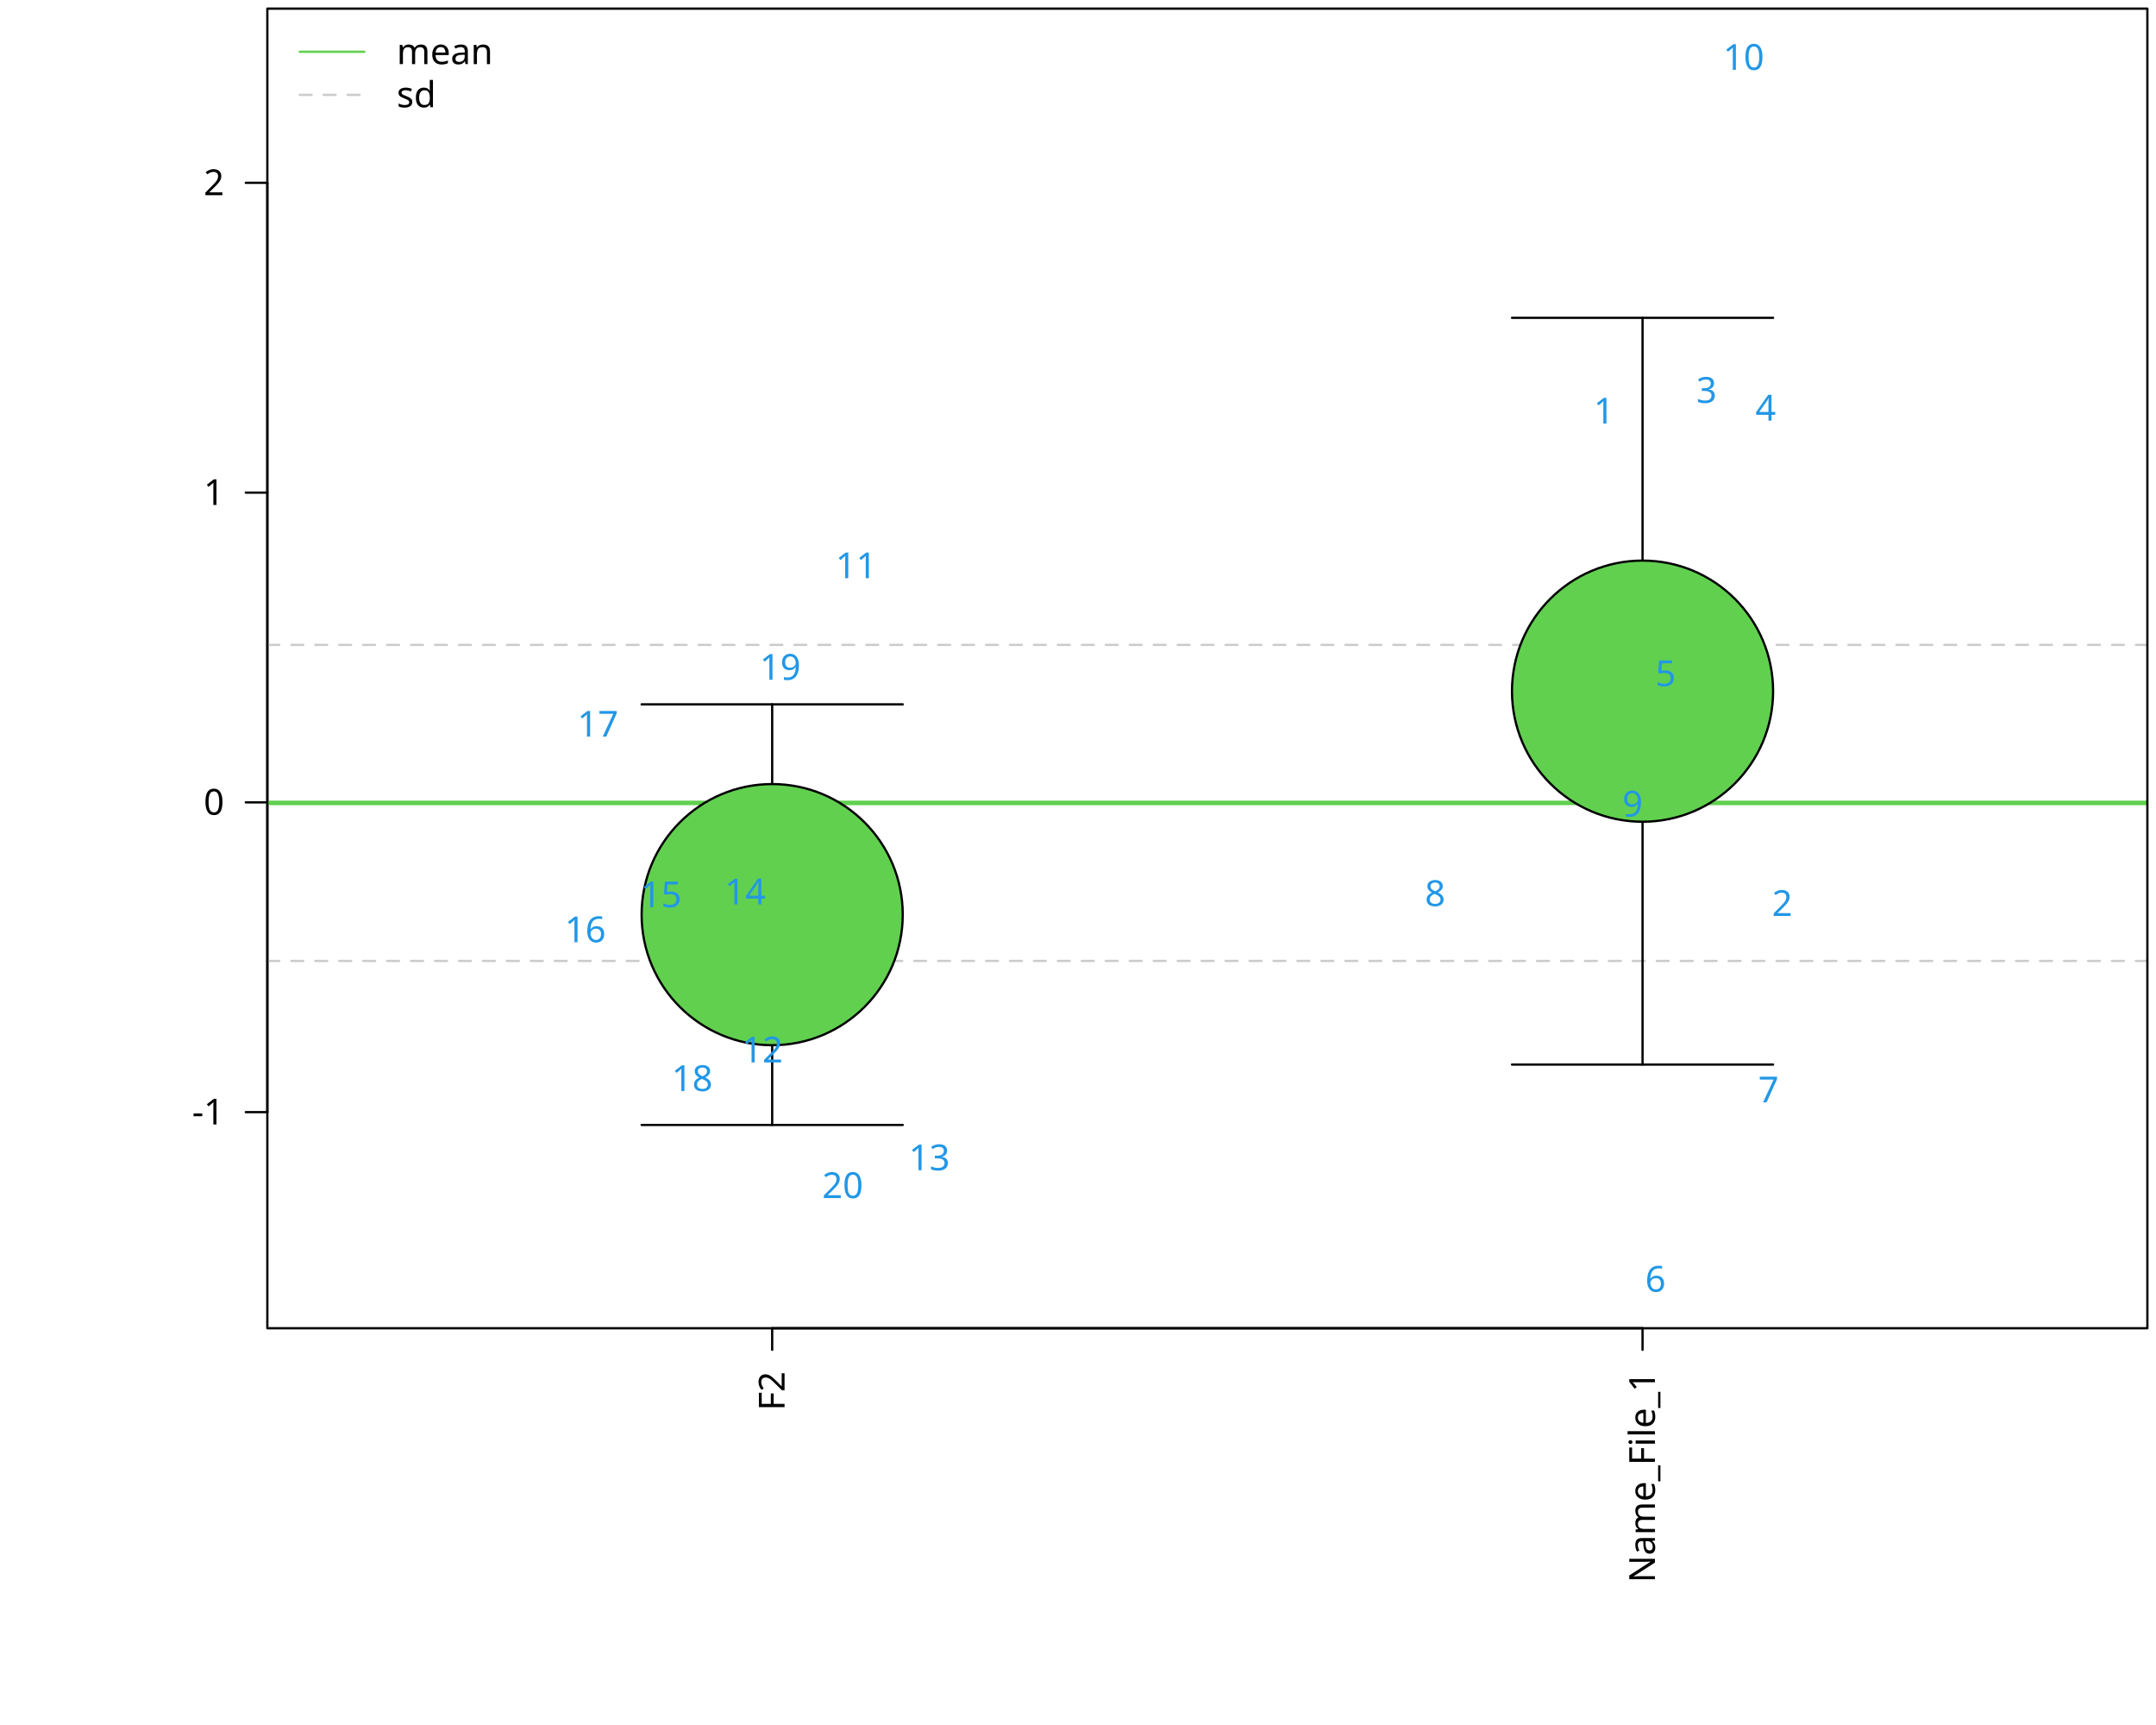
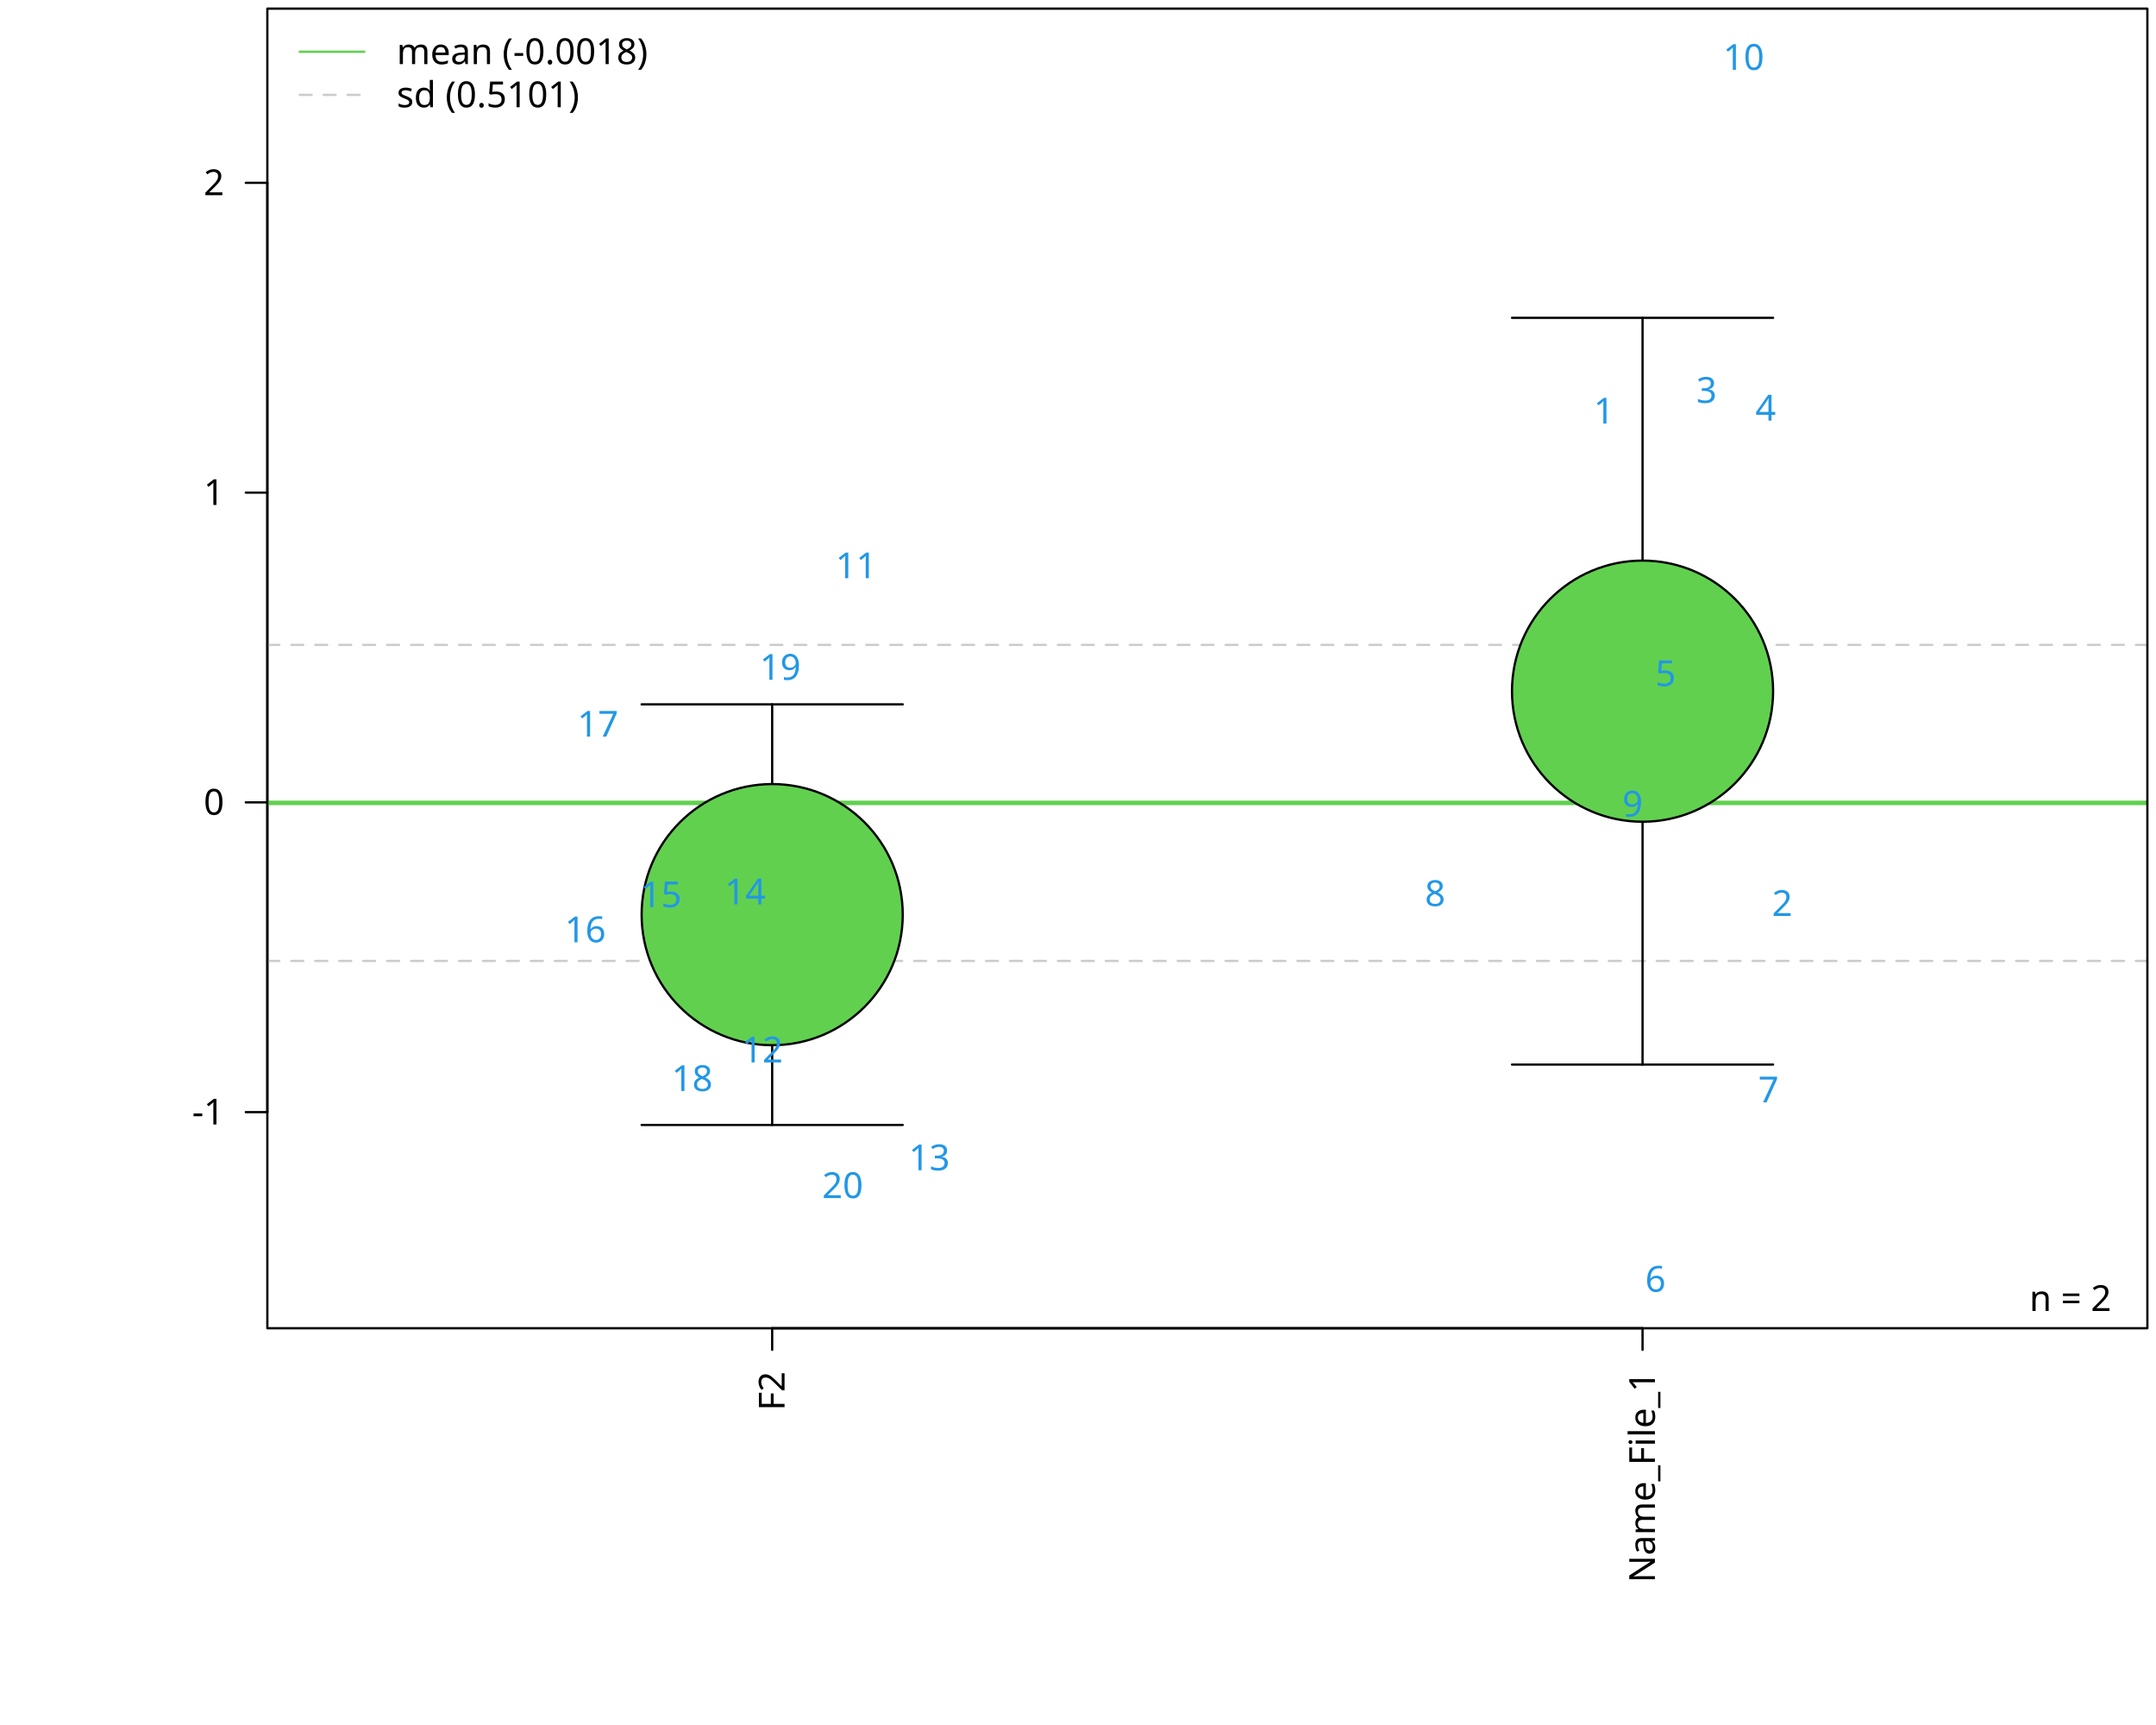
<svg xmlns="http://www.w3.org/2000/svg" class="svglite" data-engine-version="2.0" width="720.00pt" height="576.00pt" viewBox="0 0 720.00 576.00">
  <defs>
    <style type="text/css">
    .svglite line, .svglite polyline, .svglite polygon, .svglite path, .svglite rect, .svglite circle {
      fill: none;
      stroke: #000000;
      stroke-linecap: round;
      stroke-linejoin: round;
      stroke-miterlimit: 10.00;
    }
  </style>
  </defs>
  <rect width="100%" height="100%" style="stroke: none; fill: #FFFFFF;" />
  <defs>
    <clipPath id="cpMC4wMHw3MjAuMDB8MC4wMHw1NzYuMDA=">
      <rect x="0.00" y="0.00" width="720.00" height="576.00" />
    </clipPath>
  </defs>
  <g clip-path="url(#cpMC4wMHw3MjAuMDB8MC4wMHw1NzYuMDA=)">
    <line x1="257.87" y1="443.52" x2="548.53" y2="443.52" style="stroke-width: 0.75;" />
    <line x1="257.87" y1="443.52" x2="257.87" y2="450.72" style="stroke-width: 0.75;" />
    <line x1="548.53" y1="443.52" x2="548.53" y2="450.72" style="stroke-width: 0.75;" />
    <text transform="translate(262.00,457.92) rotate(-90)" text-anchor="end" style="font-size: 12.00px; font-family: sans;" textLength="14.00px" lengthAdjust="spacingAndGlyphs">F2</text>
    <text transform="translate(552.66,457.92) rotate(-90)" text-anchor="end" style="font-size: 12.00px; font-family: sans;" textLength="71.37px" lengthAdjust="spacingAndGlyphs">Name_File_1</text>
    <line x1="89.28" y1="371.35" x2="89.28" y2="61.05" style="stroke-width: 0.75;" />
    <line x1="89.28" y1="371.35" x2="82.08" y2="371.35" style="stroke-width: 0.75;" />
    <line x1="89.28" y1="267.92" x2="82.08" y2="267.92" style="stroke-width: 0.75;" />
    <line x1="89.28" y1="164.49" x2="82.08" y2="164.49" style="stroke-width: 0.75;" />
    <line x1="89.28" y1="61.05" x2="82.08" y2="61.05" style="stroke-width: 0.75;" />
    <text x="74.88" y="375.48" text-anchor="end" style="font-size: 12.00px; font-family: sans;" textLength="10.67px" lengthAdjust="spacingAndGlyphs">-1</text>
    <text x="74.88" y="272.05" text-anchor="end" style="font-size: 12.00px; font-family: sans;" textLength="6.67px" lengthAdjust="spacingAndGlyphs">0</text>
    <text x="74.88" y="168.62" text-anchor="end" style="font-size: 12.00px; font-family: sans;" textLength="6.67px" lengthAdjust="spacingAndGlyphs">1</text>
    <text x="74.88" y="65.18" text-anchor="end" style="font-size: 12.00px; font-family: sans;" textLength="6.67px" lengthAdjust="spacingAndGlyphs">2</text>
  </g>
  <defs>
    <clipPath id="cpODkuMjh8NzE3LjEyfDIuODh8NDQzLjUy">
      <rect x="89.28" y="2.88" width="627.84" height="440.64" />
    </clipPath>
  </defs>
  <g clip-path="url(#cpODkuMjh8NzE3LjEyfDIuODh8NDQzLjUy)">
    <line x1="89.28" y1="268.10" x2="717.12" y2="268.10" style="stroke-width: 1.50; stroke: #61D04F;" />
    <line x1="89.28" y1="320.87" x2="717.12" y2="320.87" style="stroke-width: 0.75; stroke: #CCCCCC; stroke-dasharray: 4.00,4.00;" />
    <line x1="89.28" y1="215.34" x2="717.12" y2="215.34" style="stroke-width: 0.75; stroke: #CCCCCC; stroke-dasharray: 4.00,4.00;" />
    <line x1="257.87" y1="375.63" x2="257.87" y2="235.19" style="stroke-width: 0.75;" />
    <line x1="548.53" y1="355.47" x2="548.53" y2="106.12" style="stroke-width: 0.75;" />
    <line x1="214.27" y1="375.63" x2="301.47" y2="375.63" style="stroke-width: 0.75;" />
    <line x1="504.93" y1="355.47" x2="592.13" y2="355.47" style="stroke-width: 0.75;" />
    <line x1="214.27" y1="235.19" x2="301.47" y2="235.19" style="stroke-width: 0.75;" />
    <line x1="504.93" y1="106.12" x2="592.13" y2="106.12" style="stroke-width: 0.75;" />
    <circle cx="257.87" cy="305.41" r="43.60" style="stroke-width: 0.75; fill: #61D04F;" />
    <circle cx="548.53" cy="230.79" r="43.60" style="stroke-width: 0.75; fill: #61D04F;" />
    <line x1="100.08" y1="17.28" x2="121.68" y2="17.28" style="stroke-width: 0.75; stroke: #61D04F;" />
    <line x1="100.08" y1="31.68" x2="121.68" y2="31.68" style="stroke-width: 0.75; stroke: #CCCCCC; stroke-dasharray: 4.00,4.00;" />
-     <text x="132.48" y="21.41" style="font-size: 12.00px; font-family: sans;" textLength="30.02px" lengthAdjust="spacingAndGlyphs">mean</text>
-     <text x="132.48" y="35.81" style="font-size: 12.00px; font-family: sans;" textLength="12.68px" lengthAdjust="spacingAndGlyphs">sd</text>
+     <text x="132.48" y="21.41" style="font-size: 12.00px; font-family: sans;" textLength="82.05px" lengthAdjust="spacingAndGlyphs">mean (-0.0018)</text>
+     <text x="132.48" y="35.81" style="font-size: 12.00px; font-family: sans;" textLength="60.71px" lengthAdjust="spacingAndGlyphs">sd (0.5101)</text>
+   </g>
+   <g clip-path="url(#cpMC4wMHw3MjAuMDB8MC4wMHw1NzYuMDA=)">
+     <text x="705.10" y="437.76" text-anchor="end" style="font-size: 12.00px; font-family: sans;" textLength="27.03px" lengthAdjust="spacingAndGlyphs">n = 2</text>
+   </g>
+   <g clip-path="url(#cpODkuMjh8NzE3LjEyfDIuODh8NDQzLjUy)">
    <text x="535.64" y="141.42" text-anchor="middle" style="font-size: 12.00px; fill: #2297E6; font-family: sans;" textLength="6.67px" lengthAdjust="spacingAndGlyphs">1</text>
    <text x="595.18" y="305.85" text-anchor="middle" style="font-size: 12.00px; fill: #2297E6; font-family: sans;" textLength="6.67px" lengthAdjust="spacingAndGlyphs">2</text>
    <text x="569.91" y="134.51" text-anchor="middle" style="font-size: 12.00px; fill: #2297E6; font-family: sans;" textLength="6.67px" lengthAdjust="spacingAndGlyphs">3</text>
    <text x="589.65" y="140.44" text-anchor="middle" style="font-size: 12.00px; fill: #2297E6; font-family: sans;" textLength="6.67px" lengthAdjust="spacingAndGlyphs">4</text>
    <text x="556.24" y="229.10" text-anchor="middle" style="font-size: 12.00px; fill: #2297E6; font-family: sans;" textLength="6.67px" lengthAdjust="spacingAndGlyphs">5</text>
    <text x="552.85" y="431.33" text-anchor="middle" style="font-size: 12.00px; fill: #2297E6; font-family: sans;" textLength="6.67px" lengthAdjust="spacingAndGlyphs">6</text>
    <text x="590.59" y="368.09" text-anchor="middle" style="font-size: 12.00px; fill: #2297E6; font-family: sans;" textLength="6.67px" lengthAdjust="spacingAndGlyphs">7</text>
    <text x="479.26" y="302.54" text-anchor="middle" style="font-size: 12.00px; fill: #2297E6; font-family: sans;" textLength="6.67px" lengthAdjust="spacingAndGlyphs">8</text>
    <text x="545.22" y="272.65" text-anchor="middle" style="font-size: 12.00px; fill: #2297E6; font-family: sans;" textLength="6.67px" lengthAdjust="spacingAndGlyphs">9</text>
    <text x="582.30" y="23.33" text-anchor="middle" style="font-size: 12.00px; fill: #2297E6; font-family: sans;" textLength="13.35px" lengthAdjust="spacingAndGlyphs">10</text>
    <text x="285.88" y="193.07" text-anchor="middle" style="font-size: 12.00px; fill: #2297E6; font-family: sans;" textLength="13.35px" lengthAdjust="spacingAndGlyphs">11</text>
    <text x="254.61" y="354.75" text-anchor="middle" style="font-size: 12.00px; fill: #2297E6; font-family: sans;" textLength="13.35px" lengthAdjust="spacingAndGlyphs">12</text>
    <text x="310.36" y="390.76" text-anchor="middle" style="font-size: 12.00px; fill: #2297E6; font-family: sans;" textLength="13.35px" lengthAdjust="spacingAndGlyphs">13</text>
    <text x="248.87" y="301.99" text-anchor="middle" style="font-size: 12.00px; fill: #2297E6; font-family: sans;" textLength="13.35px" lengthAdjust="spacingAndGlyphs">14</text>
    <text x="220.78" y="302.94" text-anchor="middle" style="font-size: 12.00px; fill: #2297E6; font-family: sans;" textLength="13.35px" lengthAdjust="spacingAndGlyphs">15</text>
    <text x="195.47" y="314.62" text-anchor="middle" style="font-size: 12.00px; fill: #2297E6; font-family: sans;" textLength="13.35px" lengthAdjust="spacingAndGlyphs">16</text>
    <text x="199.66" y="245.96" text-anchor="middle" style="font-size: 12.00px; fill: #2297E6; font-family: sans;" textLength="13.35px" lengthAdjust="spacingAndGlyphs">17</text>
    <text x="231.16" y="364.31" text-anchor="middle" style="font-size: 12.00px; fill: #2297E6; font-family: sans;" textLength="13.35px" lengthAdjust="spacingAndGlyphs">18</text>
    <text x="260.57" y="226.99" text-anchor="middle" style="font-size: 12.00px; fill: #2297E6; font-family: sans;" textLength="13.35px" lengthAdjust="spacingAndGlyphs">19</text>
    <text x="281.41" y="400.05" text-anchor="middle" style="font-size: 12.00px; fill: #2297E6; font-family: sans;" textLength="13.35px" lengthAdjust="spacingAndGlyphs">20</text>
  </g>
  <g clip-path="url(#cpMC4wMHw3MjAuMDB8MC4wMHw1NzYuMDA=)">
    <polygon points="89.28,443.52 717.12,443.52 717.12,2.88 89.28,2.88 " style="stroke-width: 0.75; fill: none;" />
  </g>
</svg>
